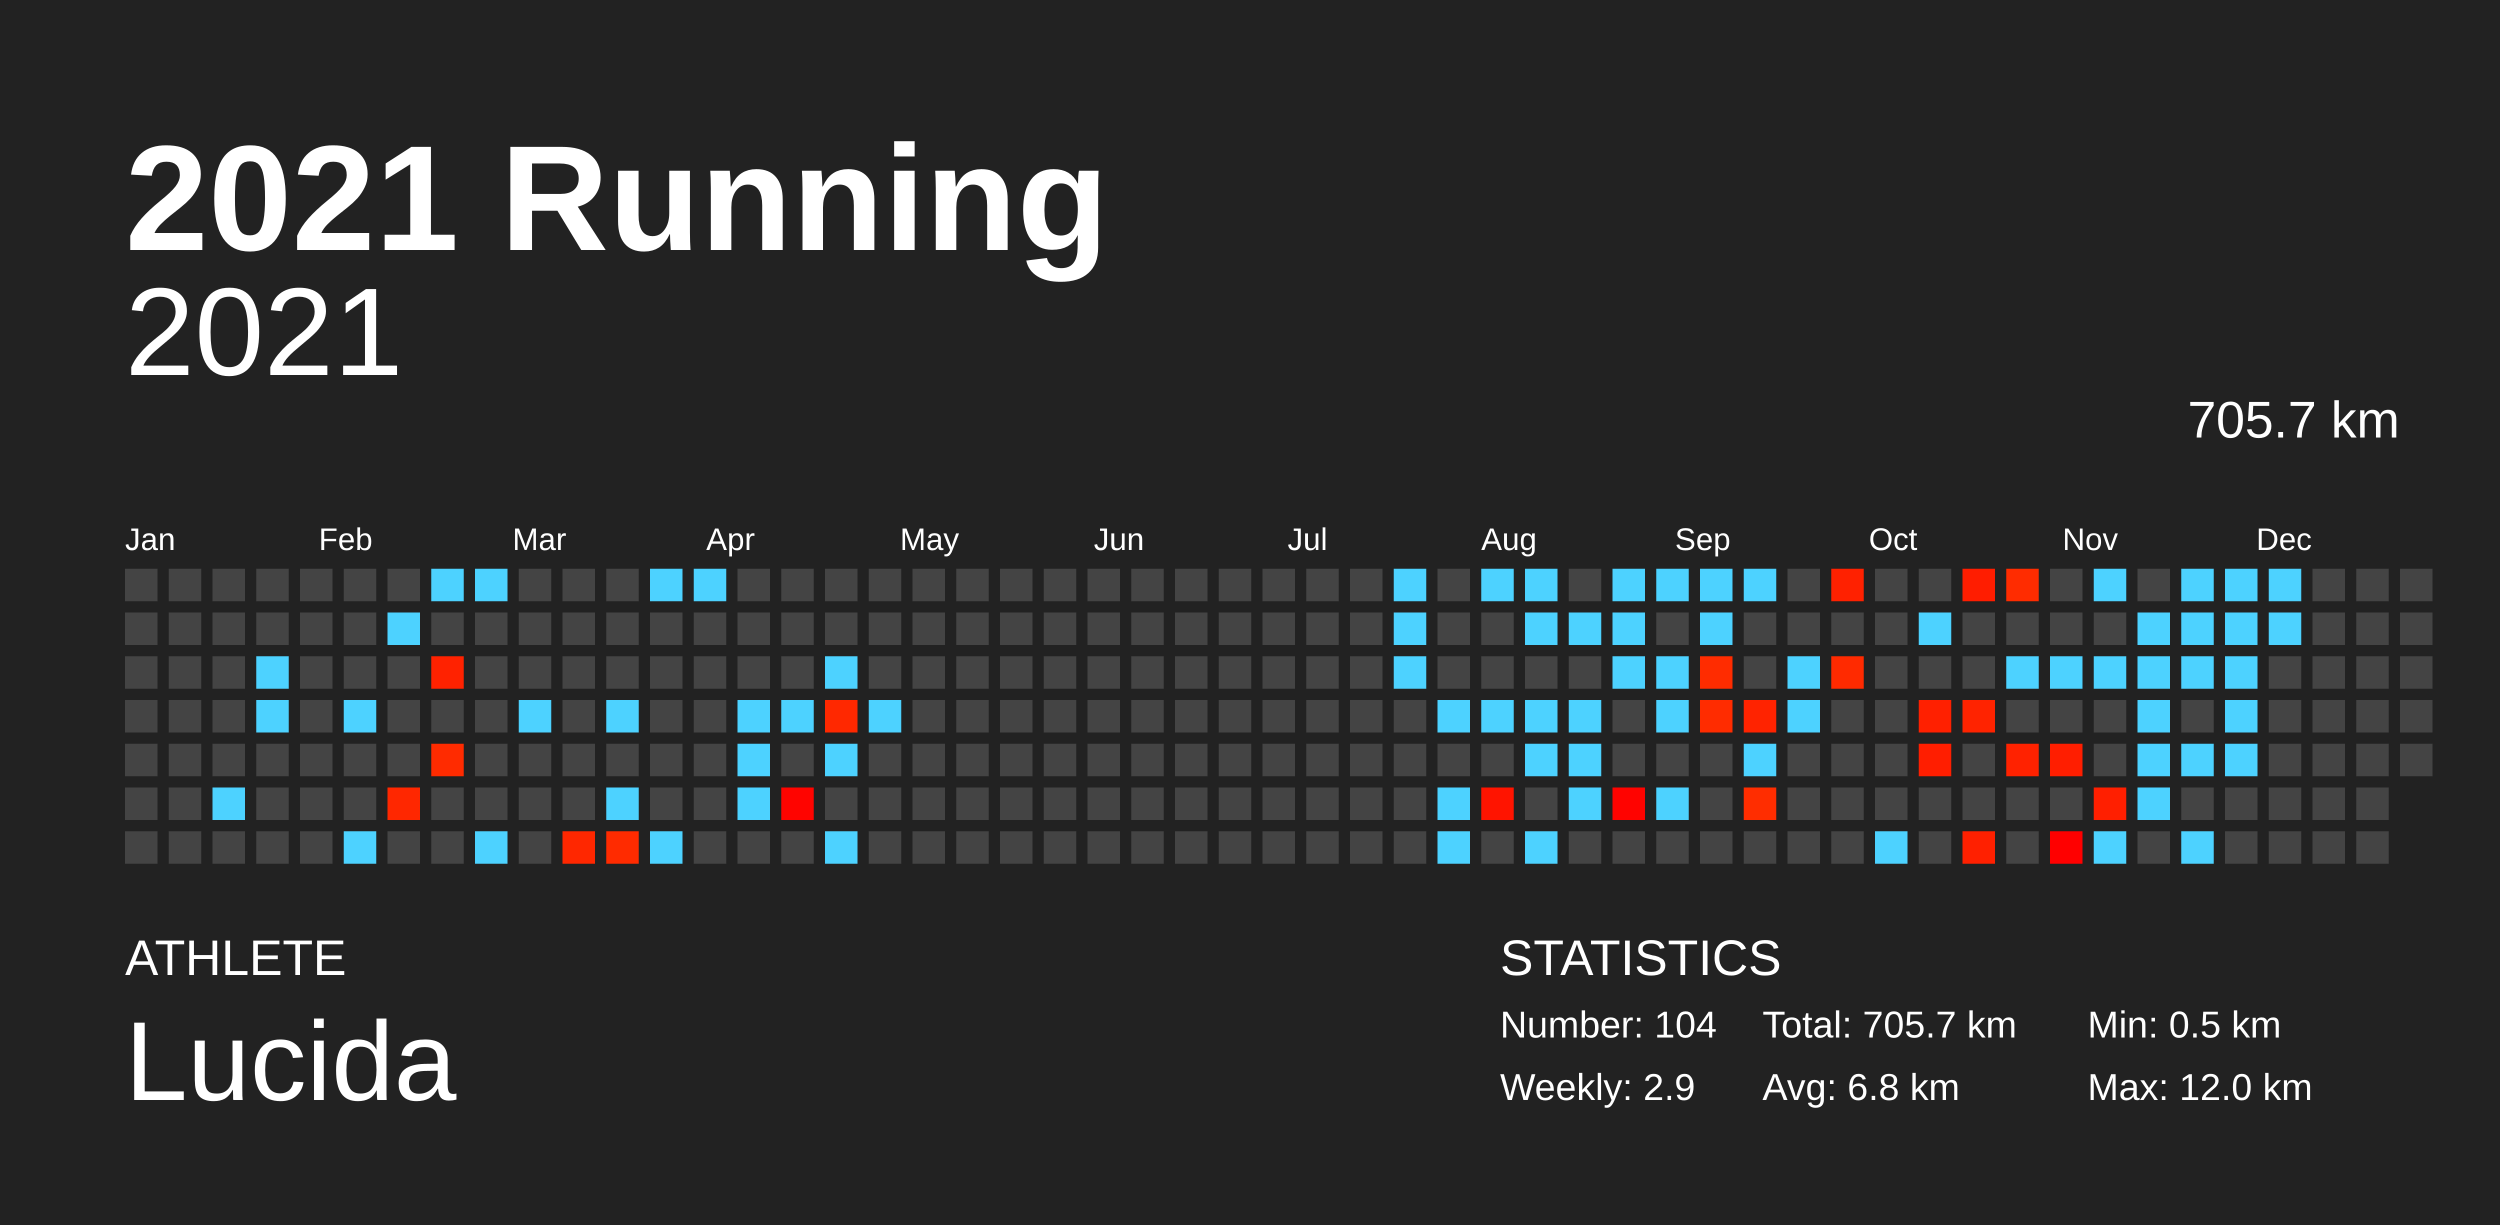
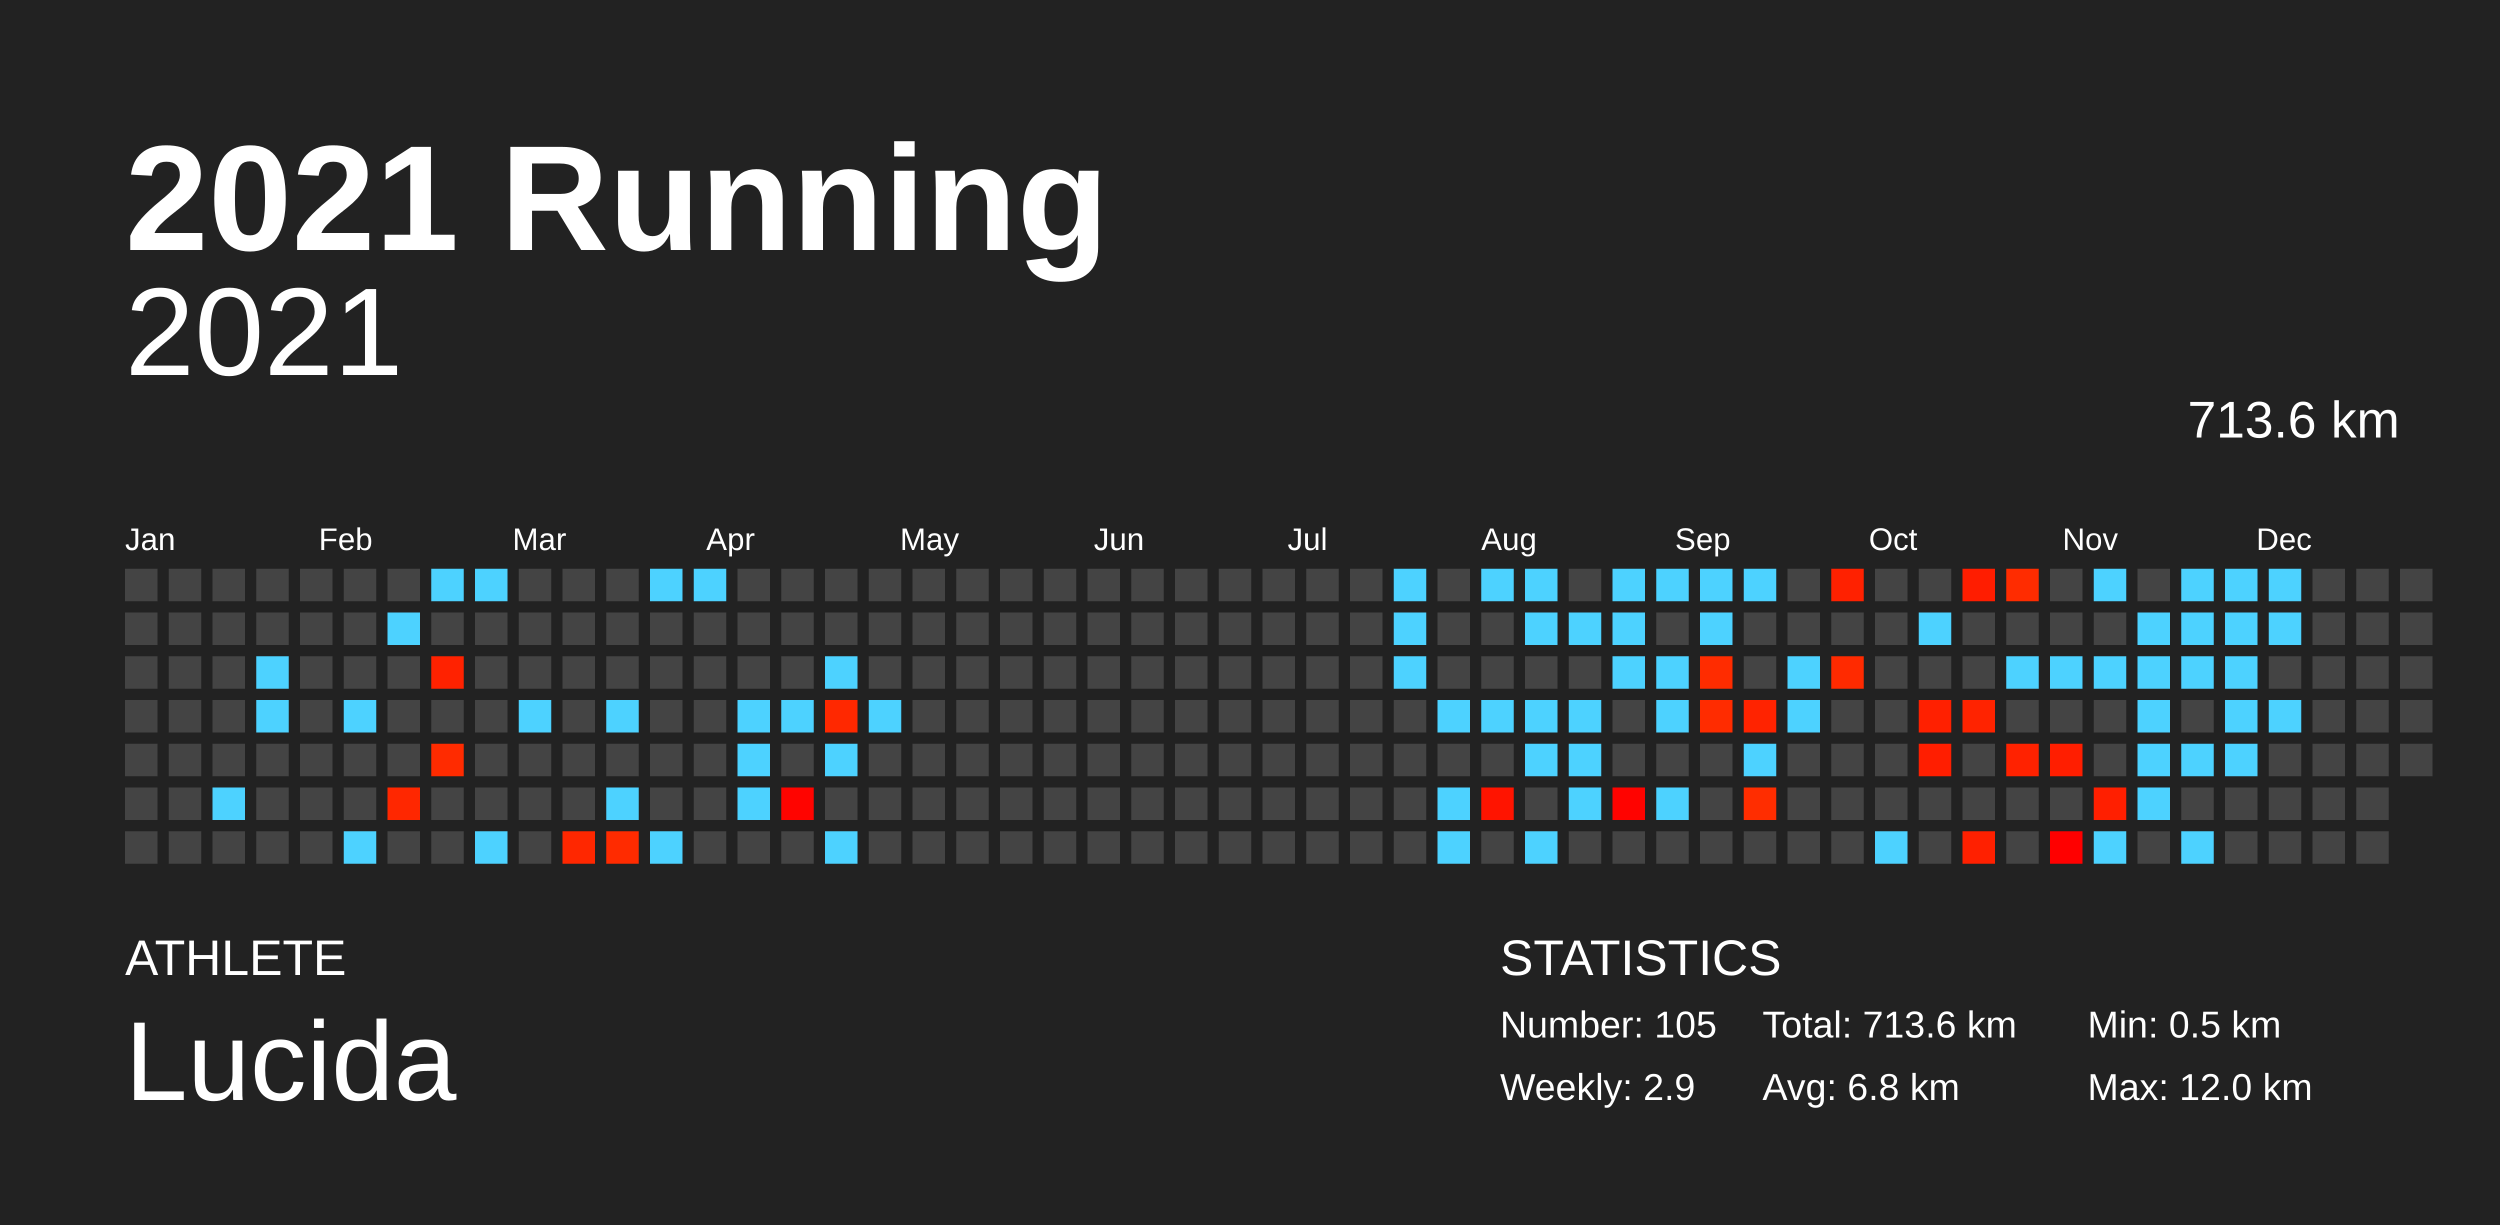
<svg xmlns="http://www.w3.org/2000/svg" baseProfile="full" height="98mm" version="1.1" viewBox="0,0,200,98" width="200mm">
  <defs />
  <rect fill="#222222" height="98" width="200" x="0" y="0" />
  <text fill="#FFFFFF" style="font-size:12px; font-family:Arial; font-weight:bold;" x="10" y="20">2021 Running</text>
  <text fill="#FFFFFF" style="font-size:4px; font-family:Arial" x="10" y="78">ATHLETE</text>
  <text fill="#FFFFFF" style="font-size:9px; font-family:Arial" x="10" y="88">Lucida</text>
  <text fill="#FFFFFF" style="font-size:4px; font-family:Arial" x="120" y="78">STATISTICS</text>
-   <text fill="#FFFFFF" style="font-size:3px; font-family:Arial" x="120" y="83">Number: 104</text>
+   <text fill="#FFFFFF" style="font-size:3px; font-family:Arial" x="120" y="83">Number: 105</text>
  <text fill="#FFFFFF" style="font-size:3px; font-family:Arial" x="120" y="88">Weekly: 2.9</text>
-   <text fill="#FFFFFF" style="font-size:3px; font-family:Arial" x="141" y="83">Total: 705.7 km</text>
+   <text fill="#FFFFFF" style="font-size:3px; font-family:Arial" x="141" y="83">Total: 713.6 km</text>
  <text fill="#FFFFFF" style="font-size:3px; font-family:Arial" x="141" y="88">Avg: 6.8 km</text>
  <text fill="#FFFFFF" style="font-size:3px; font-family:Arial" x="167" y="83">Min: 0.5 km</text>
  <text fill="#FFFFFF" style="font-size:3px; font-family:Arial" x="167" y="88">Max: 12.0 km</text>
  <text alignment-baseline="hanging" fill="#FFFFFF" style="font-size:10.0px; font-family:Arial;" x="10" y="30">2021</text>
-   <text alignment-baseline="hanging" fill="#FFFFFF" style="font-size:4.125px; font-family:Arial;" x="175" y="35">705.7 km</text>
+   <text alignment-baseline="hanging" fill="#FFFFFF" style="font-size:4.125px; font-family:Arial;" x="175" y="35">713.6 km</text>
  <text fill="#FFFFFF" style="font-size:2.5px; font-family:Arial" x="10.0" y="44">Jan</text>
  <text fill="#FFFFFF" style="font-size:2.5px; font-family:Arial" x="25.5" y="44">Feb</text>
  <text fill="#FFFFFF" style="font-size:2.5px; font-family:Arial" x="41.0" y="44">Mar</text>
  <text fill="#FFFFFF" style="font-size:2.5px; font-family:Arial" x="56.5" y="44">Apr</text>
  <text fill="#FFFFFF" style="font-size:2.5px; font-family:Arial" x="72.0" y="44">May</text>
  <text fill="#FFFFFF" style="font-size:2.5px; font-family:Arial" x="87.5" y="44">Jun</text>
  <text fill="#FFFFFF" style="font-size:2.5px; font-family:Arial" x="103.0" y="44">Jul</text>
  <text fill="#FFFFFF" style="font-size:2.5px; font-family:Arial" x="118.5" y="44">Aug</text>
  <text fill="#FFFFFF" style="font-size:2.5px; font-family:Arial" x="134.0" y="44">Sep</text>
  <text fill="#FFFFFF" style="font-size:2.5px; font-family:Arial" x="149.5" y="44">Oct</text>
  <text fill="#FFFFFF" style="font-size:2.5px; font-family:Arial" x="165.0" y="44">Nov</text>
  <text fill="#FFFFFF" style="font-size:2.5px; font-family:Arial" x="180.5" y="44">Dec</text>
  <rect fill="#444444" height="2.6" width="2.6" x="10.0" y="45.5" />
  <rect fill="#444444" height="2.6" width="2.6" x="10.0" y="49.0" />
  <rect fill="#444444" height="2.6" width="2.6" x="10.0" y="52.5" />
  <rect fill="#444444" height="2.6" width="2.6" x="10.0" y="56.0" />
  <rect fill="#444444" height="2.6" width="2.6" x="10.0" y="59.5" />
  <rect fill="#444444" height="2.6" width="2.6" x="10.0" y="63.0" />
  <rect fill="#444444" height="2.6" width="2.6" x="10.0" y="66.5" />
  <rect fill="#444444" height="2.6" width="2.6" x="13.5" y="45.5" />
  <rect fill="#444444" height="2.6" width="2.6" x="13.5" y="49.0" />
  <rect fill="#444444" height="2.6" width="2.6" x="13.5" y="52.5" />
  <rect fill="#444444" height="2.6" width="2.6" x="13.5" y="56.0" />
  <rect fill="#444444" height="2.6" width="2.6" x="13.5" y="59.5" />
  <rect fill="#444444" height="2.6" width="2.6" x="13.5" y="63.0" />
  <rect fill="#444444" height="2.6" width="2.6" x="13.5" y="66.5" />
  <rect fill="#444444" height="2.6" width="2.6" x="17.0" y="45.5" />
  <rect fill="#444444" height="2.6" width="2.6" x="17.0" y="49.0" />
  <rect fill="#444444" height="2.6" width="2.6" x="17.0" y="52.5" />
  <rect fill="#444444" height="2.6" width="2.6" x="17.0" y="56.0" />
  <rect fill="#444444" height="2.6" width="2.6" x="17.0" y="59.5" />
  <rect fill="#4dd2ff" height="2.6" width="2.6" x="17.0" y="63.0" />
  <rect fill="#444444" height="2.6" width="2.6" x="17.0" y="66.5" />
  <rect fill="#444444" height="2.6" width="2.6" x="20.5" y="45.5" />
  <rect fill="#444444" height="2.6" width="2.6" x="20.5" y="49.0" />
  <rect fill="#4dd2ff" height="2.6" width="2.6" x="20.5" y="52.5" />
  <rect fill="#4dd2ff" height="2.6" width="2.6" x="20.5" y="56.0" />
  <rect fill="#444444" height="2.6" width="2.6" x="20.5" y="59.5" />
  <rect fill="#444444" height="2.6" width="2.6" x="20.5" y="63.0" />
  <rect fill="#444444" height="2.6" width="2.6" x="20.5" y="66.5" />
  <rect fill="#444444" height="2.6" width="2.6" x="24.0" y="45.5" />
  <rect fill="#444444" height="2.6" width="2.6" x="24.0" y="49.0" />
  <rect fill="#444444" height="2.6" width="2.6" x="24.0" y="52.5" />
  <rect fill="#444444" height="2.6" width="2.6" x="24.0" y="56.0" />
  <rect fill="#444444" height="2.6" width="2.6" x="24.0" y="59.5" />
  <rect fill="#444444" height="2.6" width="2.6" x="24.0" y="63.0" />
  <rect fill="#444444" height="2.6" width="2.6" x="24.0" y="66.5" />
  <rect fill="#444444" height="2.6" width="2.6" x="27.5" y="45.5" />
  <rect fill="#444444" height="2.6" width="2.6" x="27.5" y="49.0" />
  <rect fill="#444444" height="2.6" width="2.6" x="27.5" y="52.5" />
  <rect fill="#4dd2ff" height="2.6" width="2.6" x="27.5" y="56.0" />
  <rect fill="#444444" height="2.6" width="2.6" x="27.5" y="59.5" />
  <rect fill="#444444" height="2.6" width="2.6" x="27.5" y="63.0" />
  <rect fill="#4dd2ff" height="2.6" width="2.6" x="27.5" y="66.5" />
  <rect fill="#444444" height="2.6" width="2.6" x="31.0" y="45.5" />
  <rect fill="#4dd2ff" height="2.6" width="2.6" x="31.0" y="49.0" />
  <rect fill="#444444" height="2.6" width="2.6" x="31.0" y="52.5" />
  <rect fill="#444444" height="2.6" width="2.6" x="31.0" y="56.0" />
  <rect fill="#444444" height="2.6" width="2.6" x="31.0" y="59.5" />
  <rect fill="#ff2700" height="2.6" width="2.6" x="31.0" y="63.0" />
  <rect fill="#444444" height="2.6" width="2.6" x="31.0" y="66.5" />
  <rect fill="#4dd2ff" height="2.6" width="2.6" x="34.5" y="45.5" />
  <rect fill="#444444" height="2.6" width="2.6" x="34.5" y="49.0" />
  <rect fill="#ff2200" height="2.6" width="2.6" x="34.5" y="52.5" />
  <rect fill="#444444" height="2.6" width="2.6" x="34.5" y="56.0" />
  <rect fill="#ff2b00" height="2.6" width="2.6" x="34.5" y="59.5" />
  <rect fill="#444444" height="2.6" width="2.6" x="34.5" y="63.0" />
  <rect fill="#444444" height="2.6" width="2.6" x="34.5" y="66.5" />
  <rect fill="#4dd2ff" height="2.6" width="2.6" x="38.0" y="45.5" />
  <rect fill="#444444" height="2.6" width="2.6" x="38.0" y="49.0" />
  <rect fill="#444444" height="2.6" width="2.6" x="38.0" y="52.5" />
  <rect fill="#444444" height="2.6" width="2.6" x="38.0" y="56.0" />
  <rect fill="#444444" height="2.6" width="2.6" x="38.0" y="59.5" />
  <rect fill="#444444" height="2.6" width="2.6" x="38.0" y="63.0" />
  <rect fill="#4dd2ff" height="2.6" width="2.6" x="38.0" y="66.5" />
  <rect fill="#444444" height="2.6" width="2.6" x="41.5" y="45.5" />
  <rect fill="#444444" height="2.6" width="2.6" x="41.5" y="49.0" />
  <rect fill="#444444" height="2.6" width="2.6" x="41.5" y="52.5" />
  <rect fill="#4dd2ff" height="2.6" width="2.6" x="41.5" y="56.0" />
  <rect fill="#444444" height="2.6" width="2.6" x="41.5" y="59.5" />
  <rect fill="#444444" height="2.6" width="2.6" x="41.5" y="63.0" />
  <rect fill="#444444" height="2.6" width="2.6" x="41.5" y="66.5" />
  <rect fill="#444444" height="2.6" width="2.6" x="45.0" y="45.5" />
  <rect fill="#444444" height="2.6" width="2.6" x="45.0" y="49.0" />
  <rect fill="#444444" height="2.6" width="2.6" x="45.0" y="52.5" />
  <rect fill="#444444" height="2.6" width="2.6" x="45.0" y="56.0" />
  <rect fill="#444444" height="2.6" width="2.6" x="45.0" y="59.5" />
  <rect fill="#444444" height="2.6" width="2.6" x="45.0" y="63.0" />
  <rect fill="#ff2700" height="2.6" width="2.6" x="45.0" y="66.5" />
  <rect fill="#444444" height="2.6" width="2.6" x="48.5" y="45.5" />
  <rect fill="#444444" height="2.6" width="2.6" x="48.5" y="49.0" />
  <rect fill="#444444" height="2.6" width="2.6" x="48.5" y="52.5" />
  <rect fill="#4dd2ff" height="2.6" width="2.6" x="48.5" y="56.0" />
  <rect fill="#444444" height="2.6" width="2.6" x="48.5" y="59.5" />
  <rect fill="#4dd2ff" height="2.6" width="2.6" x="48.5" y="63.0" />
  <rect fill="#ff2b00" height="2.6" width="2.6" x="48.5" y="66.5" />
  <rect fill="#4dd2ff" height="2.6" width="2.6" x="52.0" y="45.5" />
  <rect fill="#444444" height="2.6" width="2.6" x="52.0" y="49.0" />
  <rect fill="#444444" height="2.6" width="2.6" x="52.0" y="52.5" />
  <rect fill="#444444" height="2.6" width="2.6" x="52.0" y="56.0" />
  <rect fill="#444444" height="2.6" width="2.6" x="52.0" y="59.5" />
  <rect fill="#444444" height="2.6" width="2.6" x="52.0" y="63.0" />
  <rect fill="#4dd2ff" height="2.6" width="2.6" x="52.0" y="66.5" />
  <rect fill="#4dd2ff" height="2.6" width="2.6" x="55.5" y="45.5" />
  <rect fill="#444444" height="2.6" width="2.6" x="55.5" y="49.0" />
  <rect fill="#444444" height="2.6" width="2.6" x="55.5" y="52.5" />
  <rect fill="#444444" height="2.6" width="2.6" x="55.5" y="56.0" />
  <rect fill="#444444" height="2.6" width="2.6" x="55.5" y="59.5" />
  <rect fill="#444444" height="2.6" width="2.6" x="55.5" y="63.0" />
  <rect fill="#444444" height="2.6" width="2.6" x="55.5" y="66.5" />
  <rect fill="#444444" height="2.6" width="2.6" x="59.0" y="45.5" />
  <rect fill="#444444" height="2.6" width="2.6" x="59.0" y="49.0" />
  <rect fill="#444444" height="2.6" width="2.6" x="59.0" y="52.5" />
  <rect fill="#4dd2ff" height="2.6" width="2.6" x="59.0" y="56.0" />
  <rect fill="#4dd2ff" height="2.6" width="2.6" x="59.0" y="59.5" />
  <rect fill="#4dd2ff" height="2.6" width="2.6" x="59.0" y="63.0" />
  <rect fill="#444444" height="2.6" width="2.6" x="59.0" y="66.5" />
  <rect fill="#444444" height="2.6" width="2.6" x="62.5" y="45.5" />
  <rect fill="#444444" height="2.6" width="2.6" x="62.5" y="49.0" />
  <rect fill="#444444" height="2.6" width="2.6" x="62.5" y="52.5" />
  <rect fill="#4dd2ff" height="2.6" width="2.6" x="62.5" y="56.0" />
  <rect fill="#444444" height="2.6" width="2.6" x="62.5" y="59.5" />
  <rect fill="#ff0400" height="2.6" width="2.6" x="62.5" y="63.0" />
  <rect fill="#444444" height="2.6" width="2.6" x="62.5" y="66.5" />
  <rect fill="#444444" height="2.6" width="2.6" x="66.0" y="45.5" />
  <rect fill="#444444" height="2.6" width="2.6" x="66.0" y="49.0" />
  <rect fill="#4dd2ff" height="2.6" width="2.6" x="66.0" y="52.5" />
  <rect fill="#ff2800" height="2.6" width="2.6" x="66.0" y="56.0" />
  <rect fill="#4dd2ff" height="2.6" width="2.6" x="66.0" y="59.5" />
  <rect fill="#444444" height="2.6" width="2.6" x="66.0" y="63.0" />
  <rect fill="#4dd2ff" height="2.6" width="2.6" x="66.0" y="66.5" />
  <rect fill="#444444" height="2.6" width="2.6" x="69.5" y="45.5" />
  <rect fill="#444444" height="2.6" width="2.6" x="69.5" y="49.0" />
  <rect fill="#444444" height="2.6" width="2.6" x="69.5" y="52.5" />
  <rect fill="#4dd2ff" height="2.6" width="2.6" x="69.5" y="56.0" />
  <rect fill="#444444" height="2.6" width="2.6" x="69.5" y="59.5" />
  <rect fill="#444444" height="2.6" width="2.6" x="69.5" y="63.0" />
  <rect fill="#444444" height="2.6" width="2.6" x="69.5" y="66.5" />
  <rect fill="#444444" height="2.6" width="2.6" x="73.0" y="45.5" />
  <rect fill="#444444" height="2.6" width="2.6" x="73.0" y="49.0" />
  <rect fill="#444444" height="2.6" width="2.6" x="73.0" y="52.5" />
  <rect fill="#444444" height="2.6" width="2.6" x="73.0" y="56.0" />
  <rect fill="#444444" height="2.6" width="2.6" x="73.0" y="59.5" />
  <rect fill="#444444" height="2.6" width="2.6" x="73.0" y="63.0" />
  <rect fill="#444444" height="2.6" width="2.6" x="73.0" y="66.5" />
  <rect fill="#444444" height="2.6" width="2.6" x="76.5" y="45.5" />
  <rect fill="#444444" height="2.6" width="2.6" x="76.5" y="49.0" />
  <rect fill="#444444" height="2.6" width="2.6" x="76.5" y="52.5" />
  <rect fill="#444444" height="2.6" width="2.6" x="76.5" y="56.0" />
  <rect fill="#444444" height="2.6" width="2.6" x="76.5" y="59.5" />
  <rect fill="#444444" height="2.6" width="2.6" x="76.5" y="63.0" />
  <rect fill="#444444" height="2.6" width="2.6" x="76.5" y="66.5" />
  <rect fill="#444444" height="2.6" width="2.6" x="80.0" y="45.5" />
  <rect fill="#444444" height="2.6" width="2.6" x="80.0" y="49.0" />
  <rect fill="#444444" height="2.6" width="2.6" x="80.0" y="52.5" />
  <rect fill="#444444" height="2.6" width="2.6" x="80.0" y="56.0" />
  <rect fill="#444444" height="2.6" width="2.6" x="80.0" y="59.5" />
  <rect fill="#444444" height="2.6" width="2.6" x="80.0" y="63.0" />
  <rect fill="#444444" height="2.6" width="2.6" x="80.0" y="66.5" />
  <rect fill="#444444" height="2.6" width="2.6" x="83.5" y="45.5" />
  <rect fill="#444444" height="2.6" width="2.6" x="83.5" y="49.0" />
  <rect fill="#444444" height="2.6" width="2.6" x="83.5" y="52.5" />
  <rect fill="#444444" height="2.6" width="2.6" x="83.5" y="56.0" />
  <rect fill="#444444" height="2.6" width="2.6" x="83.5" y="59.5" />
  <rect fill="#444444" height="2.6" width="2.6" x="83.5" y="63.0" />
  <rect fill="#444444" height="2.6" width="2.6" x="83.5" y="66.5" />
  <rect fill="#444444" height="2.6" width="2.6" x="87.0" y="45.5" />
  <rect fill="#444444" height="2.6" width="2.6" x="87.0" y="49.0" />
  <rect fill="#444444" height="2.6" width="2.6" x="87.0" y="52.5" />
  <rect fill="#444444" height="2.6" width="2.6" x="87.0" y="56.0" />
  <rect fill="#444444" height="2.6" width="2.6" x="87.0" y="59.5" />
  <rect fill="#444444" height="2.6" width="2.6" x="87.0" y="63.0" />
  <rect fill="#444444" height="2.6" width="2.6" x="87.0" y="66.5" />
  <rect fill="#444444" height="2.6" width="2.6" x="90.5" y="45.5" />
  <rect fill="#444444" height="2.6" width="2.6" x="90.5" y="49.0" />
  <rect fill="#444444" height="2.6" width="2.6" x="90.5" y="52.5" />
  <rect fill="#444444" height="2.6" width="2.6" x="90.5" y="56.0" />
  <rect fill="#444444" height="2.6" width="2.6" x="90.5" y="59.5" />
  <rect fill="#444444" height="2.6" width="2.6" x="90.5" y="63.0" />
  <rect fill="#444444" height="2.6" width="2.6" x="90.5" y="66.5" />
  <rect fill="#444444" height="2.6" width="2.6" x="94.0" y="45.5" />
  <rect fill="#444444" height="2.6" width="2.6" x="94.0" y="49.0" />
  <rect fill="#444444" height="2.6" width="2.6" x="94.0" y="52.5" />
  <rect fill="#444444" height="2.6" width="2.6" x="94.0" y="56.0" />
  <rect fill="#444444" height="2.6" width="2.6" x="94.0" y="59.5" />
  <rect fill="#444444" height="2.6" width="2.6" x="94.0" y="63.0" />
  <rect fill="#444444" height="2.6" width="2.6" x="94.0" y="66.5" />
  <rect fill="#444444" height="2.6" width="2.6" x="97.5" y="45.5" />
  <rect fill="#444444" height="2.6" width="2.6" x="97.5" y="49.0" />
  <rect fill="#444444" height="2.6" width="2.6" x="97.5" y="52.5" />
  <rect fill="#444444" height="2.6" width="2.6" x="97.5" y="56.0" />
  <rect fill="#444444" height="2.6" width="2.6" x="97.5" y="59.5" />
  <rect fill="#444444" height="2.6" width="2.6" x="97.5" y="63.0" />
  <rect fill="#444444" height="2.6" width="2.6" x="97.5" y="66.5" />
  <rect fill="#444444" height="2.6" width="2.6" x="101.0" y="45.5" />
  <rect fill="#444444" height="2.6" width="2.6" x="101.0" y="49.0" />
  <rect fill="#444444" height="2.6" width="2.6" x="101.0" y="52.5" />
  <rect fill="#444444" height="2.6" width="2.6" x="101.0" y="56.0" />
  <rect fill="#444444" height="2.6" width="2.6" x="101.0" y="59.5" />
  <rect fill="#444444" height="2.6" width="2.6" x="101.0" y="63.0" />
  <rect fill="#444444" height="2.6" width="2.6" x="101.0" y="66.5" />
  <rect fill="#444444" height="2.6" width="2.6" x="104.5" y="45.5" />
  <rect fill="#444444" height="2.6" width="2.6" x="104.5" y="49.0" />
  <rect fill="#444444" height="2.6" width="2.6" x="104.5" y="52.5" />
  <rect fill="#444444" height="2.6" width="2.6" x="104.5" y="56.0" />
  <rect fill="#444444" height="2.6" width="2.6" x="104.5" y="59.5" />
  <rect fill="#444444" height="2.6" width="2.6" x="104.5" y="63.0" />
  <rect fill="#444444" height="2.6" width="2.6" x="104.5" y="66.5" />
  <rect fill="#444444" height="2.6" width="2.6" x="108.0" y="45.5" />
  <rect fill="#444444" height="2.6" width="2.6" x="108.0" y="49.0" />
  <rect fill="#444444" height="2.6" width="2.6" x="108.0" y="52.5" />
  <rect fill="#444444" height="2.6" width="2.6" x="108.0" y="56.0" />
  <rect fill="#444444" height="2.6" width="2.6" x="108.0" y="59.5" />
  <rect fill="#444444" height="2.6" width="2.6" x="108.0" y="63.0" />
  <rect fill="#444444" height="2.6" width="2.6" x="108.0" y="66.5" />
  <rect fill="#4dd2ff" height="2.6" width="2.6" x="111.5" y="45.5" />
  <rect fill="#4dd2ff" height="2.6" width="2.6" x="111.5" y="49.0" />
  <rect fill="#4dd2ff" height="2.6" width="2.6" x="111.5" y="52.5" />
  <rect fill="#444444" height="2.6" width="2.6" x="111.5" y="56.0" />
  <rect fill="#444444" height="2.6" width="2.6" x="111.5" y="59.5" />
  <rect fill="#444444" height="2.6" width="2.6" x="111.5" y="63.0" />
  <rect fill="#444444" height="2.6" width="2.6" x="111.5" y="66.5" />
  <rect fill="#444444" height="2.6" width="2.6" x="115.0" y="45.5" />
  <rect fill="#444444" height="2.6" width="2.6" x="115.0" y="49.0" />
  <rect fill="#444444" height="2.6" width="2.6" x="115.0" y="52.5" />
  <rect fill="#4dd2ff" height="2.6" width="2.6" x="115.0" y="56.0" />
  <rect fill="#444444" height="2.6" width="2.6" x="115.0" y="59.5" />
  <rect fill="#4dd2ff" height="2.6" width="2.6" x="115.0" y="63.0" />
  <rect fill="#4dd2ff" height="2.6" width="2.6" x="115.0" y="66.5" />
  <rect fill="#4dd2ff" height="2.6" width="2.6" x="118.5" y="45.5" />
  <rect fill="#444444" height="2.6" width="2.6" x="118.5" y="49.0" />
  <rect fill="#444444" height="2.6" width="2.6" x="118.5" y="52.5" />
  <rect fill="#4dd2ff" height="2.6" width="2.6" x="118.5" y="56.0" />
  <rect fill="#444444" height="2.6" width="2.6" x="118.5" y="59.5" />
  <rect fill="#ff1400" height="2.6" width="2.6" x="118.5" y="63.0" />
  <rect fill="#444444" height="2.6" width="2.6" x="118.5" y="66.5" />
  <rect fill="#4dd2ff" height="2.6" width="2.6" x="122.0" y="45.5" />
  <rect fill="#4dd2ff" height="2.6" width="2.6" x="122.0" y="49.0" />
  <rect fill="#444444" height="2.6" width="2.6" x="122.0" y="52.5" />
  <rect fill="#4dd2ff" height="2.6" width="2.6" x="122.0" y="56.0" />
  <rect fill="#4dd2ff" height="2.6" width="2.6" x="122.0" y="59.5" />
  <rect fill="#444444" height="2.6" width="2.6" x="122.0" y="63.0" />
  <rect fill="#4dd2ff" height="2.6" width="2.6" x="122.0" y="66.5" />
  <rect fill="#444444" height="2.6" width="2.6" x="125.5" y="45.5" />
  <rect fill="#4dd2ff" height="2.6" width="2.6" x="125.5" y="49.0" />
  <rect fill="#444444" height="2.6" width="2.6" x="125.5" y="52.5" />
  <rect fill="#4dd2ff" height="2.6" width="2.6" x="125.5" y="56.0" />
  <rect fill="#4dd2ff" height="2.6" width="2.6" x="125.5" y="59.5" />
  <rect fill="#4dd2ff" height="2.6" width="2.6" x="125.5" y="63.0" />
  <rect fill="#444444" height="2.6" width="2.6" x="125.5" y="66.5" />
  <rect fill="#4dd2ff" height="2.6" width="2.6" x="129.0" y="45.5" />
  <rect fill="#4dd2ff" height="2.6" width="2.6" x="129.0" y="49.0" />
  <rect fill="#4dd2ff" height="2.6" width="2.6" x="129.0" y="52.5" />
  <rect fill="#444444" height="2.6" width="2.6" x="129.0" y="56.0" />
  <rect fill="#444444" height="2.6" width="2.6" x="129.0" y="59.5" />
  <rect fill="#ff0300" height="2.6" width="2.6" x="129.0" y="63.0" />
  <rect fill="#444444" height="2.6" width="2.6" x="129.0" y="66.5" />
  <rect fill="#4dd2ff" height="2.6" width="2.6" x="132.5" y="45.5" />
  <rect fill="#444444" height="2.6" width="2.6" x="132.5" y="49.0" />
  <rect fill="#4dd2ff" height="2.6" width="2.6" x="132.5" y="52.5" />
  <rect fill="#4dd2ff" height="2.6" width="2.6" x="132.5" y="56.0" />
  <rect fill="#444444" height="2.6" width="2.6" x="132.5" y="59.5" />
  <rect fill="#4dd2ff" height="2.6" width="2.6" x="132.5" y="63.0" />
  <rect fill="#444444" height="2.6" width="2.6" x="132.5" y="66.5" />
  <rect fill="#4dd2ff" height="2.6" width="2.6" x="136.0" y="45.5" />
  <rect fill="#4dd2ff" height="2.6" width="2.6" x="136.0" y="49.0" />
  <rect fill="#ff2c00" height="2.6" width="2.6" x="136.0" y="52.5" />
  <rect fill="#ff2c00" height="2.6" width="2.6" x="136.0" y="56.0" />
  <rect fill="#444444" height="2.6" width="2.6" x="136.0" y="59.5" />
  <rect fill="#444444" height="2.6" width="2.6" x="136.0" y="63.0" />
  <rect fill="#444444" height="2.6" width="2.6" x="136.0" y="66.5" />
  <rect fill="#4dd2ff" height="2.6" width="2.6" x="139.5" y="45.5" />
  <rect fill="#444444" height="2.6" width="2.6" x="139.5" y="49.0" />
  <rect fill="#444444" height="2.6" width="2.6" x="139.5" y="52.5" />
  <rect fill="#ff2300" height="2.6" width="2.6" x="139.5" y="56.0" />
  <rect fill="#4dd2ff" height="2.6" width="2.6" x="139.5" y="59.5" />
  <rect fill="#ff2d00" height="2.6" width="2.6" x="139.5" y="63.0" />
  <rect fill="#444444" height="2.6" width="2.6" x="139.5" y="66.5" />
  <rect fill="#444444" height="2.6" width="2.6" x="143.0" y="45.5" />
  <rect fill="#444444" height="2.6" width="2.6" x="143.0" y="49.0" />
  <rect fill="#4dd2ff" height="2.6" width="2.6" x="143.0" y="52.5" />
  <rect fill="#4dd2ff" height="2.6" width="2.6" x="143.0" y="56.0" />
  <rect fill="#444444" height="2.6" width="2.6" x="143.0" y="59.5" />
  <rect fill="#444444" height="2.6" width="2.6" x="143.0" y="63.0" />
  <rect fill="#444444" height="2.6" width="2.6" x="143.0" y="66.5" />
  <rect fill="#ff2100" height="2.6" width="2.6" x="146.5" y="45.5" />
  <rect fill="#444444" height="2.6" width="2.6" x="146.5" y="49.0" />
  <rect fill="#ff2a00" height="2.6" width="2.6" x="146.5" y="52.5" />
  <rect fill="#444444" height="2.6" width="2.6" x="146.5" y="56.0" />
  <rect fill="#444444" height="2.6" width="2.6" x="146.5" y="59.5" />
  <rect fill="#444444" height="2.6" width="2.6" x="146.5" y="63.0" />
  <rect fill="#444444" height="2.6" width="2.6" x="146.5" y="66.5" />
  <rect fill="#444444" height="2.6" width="2.6" x="150.0" y="45.5" />
  <rect fill="#444444" height="2.6" width="2.6" x="150.0" y="49.0" />
  <rect fill="#444444" height="2.6" width="2.6" x="150.0" y="52.5" />
  <rect fill="#444444" height="2.6" width="2.6" x="150.0" y="56.0" />
  <rect fill="#444444" height="2.6" width="2.6" x="150.0" y="59.5" />
  <rect fill="#444444" height="2.6" width="2.6" x="150.0" y="63.0" />
  <rect fill="#4dd2ff" height="2.6" width="2.6" x="150.0" y="66.5" />
  <rect fill="#444444" height="2.6" width="2.6" x="153.5" y="45.5" />
  <rect fill="#4dd2ff" height="2.6" width="2.6" x="153.5" y="49.0" />
  <rect fill="#444444" height="2.6" width="2.6" x="153.5" y="52.5" />
  <rect fill="#ff2000" height="2.6" width="2.6" x="153.5" y="56.0" />
  <rect fill="#ff1e00" height="2.6" width="2.6" x="153.5" y="59.5" />
  <rect fill="#444444" height="2.6" width="2.6" x="153.5" y="63.0" />
  <rect fill="#444444" height="2.6" width="2.6" x="153.5" y="66.5" />
  <rect fill="#ff1d00" height="2.6" width="2.6" x="157.0" y="45.5" />
  <rect fill="#444444" height="2.6" width="2.6" x="157.0" y="49.0" />
  <rect fill="#444444" height="2.6" width="2.6" x="157.0" y="52.5" />
  <rect fill="#ff2300" height="2.6" width="2.6" x="157.0" y="56.0" />
  <rect fill="#444444" height="2.6" width="2.6" x="157.0" y="59.5" />
  <rect fill="#444444" height="2.6" width="2.6" x="157.0" y="63.0" />
  <rect fill="#ff2000" height="2.6" width="2.6" x="157.0" y="66.5" />
  <rect fill="#ff2c00" height="2.6" width="2.6" x="160.5" y="45.5" />
  <rect fill="#444444" height="2.6" width="2.6" x="160.5" y="49.0" />
  <rect fill="#4dd2ff" height="2.6" width="2.6" x="160.5" y="52.5" />
  <rect fill="#444444" height="2.6" width="2.6" x="160.5" y="56.0" />
  <rect fill="#ff2200" height="2.6" width="2.6" x="160.5" y="59.5" />
  <rect fill="#444444" height="2.6" width="2.6" x="160.5" y="63.0" />
  <rect fill="#444444" height="2.6" width="2.6" x="160.5" y="66.5" />
  <rect fill="#444444" height="2.6" width="2.6" x="164.0" y="45.5" />
  <rect fill="#444444" height="2.6" width="2.6" x="164.0" y="49.0" />
  <rect fill="#4dd2ff" height="2.6" width="2.6" x="164.0" y="52.5" />
  <rect fill="#444444" height="2.6" width="2.6" x="164.0" y="56.0" />
  <rect fill="#ff1e00" height="2.6" width="2.6" x="164.0" y="59.5" />
  <rect fill="#444444" height="2.6" width="2.6" x="164.0" y="63.0" />
  <rect fill="#ff0000" height="2.6" width="2.6" x="164.0" y="66.5" />
  <rect fill="#4dd2ff" height="2.6" width="2.6" x="167.5" y="45.5" />
  <rect fill="#444444" height="2.6" width="2.6" x="167.5" y="49.0" />
  <rect fill="#4dd2ff" height="2.6" width="2.6" x="167.5" y="52.5" />
  <rect fill="#444444" height="2.6" width="2.6" x="167.5" y="56.0" />
  <rect fill="#444444" height="2.6" width="2.6" x="167.5" y="59.5" />
  <rect fill="#ff1f00" height="2.6" width="2.6" x="167.5" y="63.0" />
  <rect fill="#4dd2ff" height="2.6" width="2.6" x="167.5" y="66.5" />
  <rect fill="#444444" height="2.6" width="2.6" x="171.0" y="45.5" />
  <rect fill="#4dd2ff" height="2.6" width="2.6" x="171.0" y="49.0" />
  <rect fill="#4dd2ff" height="2.6" width="2.6" x="171.0" y="52.5" />
  <rect fill="#4dd2ff" height="2.6" width="2.6" x="171.0" y="56.0" />
  <rect fill="#4dd2ff" height="2.6" width="2.6" x="171.0" y="59.5" />
  <rect fill="#4dd2ff" height="2.6" width="2.6" x="171.0" y="63.0" />
  <rect fill="#444444" height="2.6" width="2.6" x="171.0" y="66.5" />
  <rect fill="#4dd2ff" height="2.6" width="2.6" x="174.5" y="45.5" />
  <rect fill="#4dd2ff" height="2.6" width="2.6" x="174.5" y="49.0" />
  <rect fill="#4dd2ff" height="2.6" width="2.6" x="174.5" y="52.5" />
  <rect fill="#444444" height="2.6" width="2.6" x="174.5" y="56.0" />
  <rect fill="#4dd2ff" height="2.6" width="2.6" x="174.5" y="59.5" />
  <rect fill="#444444" height="2.6" width="2.6" x="174.5" y="63.0" />
  <rect fill="#4dd2ff" height="2.6" width="2.6" x="174.5" y="66.5" />
  <rect fill="#4dd2ff" height="2.6" width="2.6" x="178.0" y="45.5" />
  <rect fill="#4dd2ff" height="2.6" width="2.6" x="178.0" y="49.0" />
  <rect fill="#4dd2ff" height="2.6" width="2.6" x="178.0" y="52.5" />
  <rect fill="#4dd2ff" height="2.6" width="2.6" x="178.0" y="56.0" />
  <rect fill="#4dd2ff" height="2.6" width="2.6" x="178.0" y="59.5" />
  <rect fill="#444444" height="2.6" width="2.6" x="178.0" y="63.0" />
  <rect fill="#444444" height="2.6" width="2.6" x="178.0" y="66.5" />
  <rect fill="#4dd2ff" height="2.6" width="2.6" x="181.5" y="45.5" />
  <rect fill="#4dd2ff" height="2.6" width="2.6" x="181.5" y="49.0" />
  <rect fill="#444444" height="2.6" width="2.6" x="181.5" y="52.5" />
-   <rect fill="#444444" height="2.6" width="2.6" x="181.5" y="56.0" />
+   <rect fill="#4dd2ff" height="2.6" width="2.6" x="181.5" y="56.0" />
  <rect fill="#444444" height="2.6" width="2.6" x="181.5" y="59.5" />
  <rect fill="#444444" height="2.6" width="2.6" x="181.5" y="63.0" />
  <rect fill="#444444" height="2.6" width="2.6" x="181.5" y="66.5" />
  <rect fill="#444444" height="2.6" width="2.6" x="185.0" y="45.5" />
  <rect fill="#444444" height="2.6" width="2.6" x="185.0" y="49.0" />
  <rect fill="#444444" height="2.6" width="2.6" x="185.0" y="52.5" />
  <rect fill="#444444" height="2.6" width="2.6" x="185.0" y="56.0" />
  <rect fill="#444444" height="2.6" width="2.6" x="185.0" y="59.5" />
  <rect fill="#444444" height="2.6" width="2.6" x="185.0" y="63.0" />
  <rect fill="#444444" height="2.6" width="2.6" x="185.0" y="66.5" />
  <rect fill="#444444" height="2.6" width="2.6" x="188.5" y="45.5" />
  <rect fill="#444444" height="2.6" width="2.6" x="188.5" y="49.0" />
  <rect fill="#444444" height="2.6" width="2.6" x="188.5" y="52.5" />
  <rect fill="#444444" height="2.6" width="2.6" x="188.5" y="56.0" />
  <rect fill="#444444" height="2.6" width="2.6" x="188.5" y="59.5" />
  <rect fill="#444444" height="2.6" width="2.6" x="188.5" y="63.0" />
  <rect fill="#444444" height="2.6" width="2.6" x="188.5" y="66.5" />
  <rect fill="#444444" height="2.6" width="2.6" x="192.0" y="45.5" />
  <rect fill="#444444" height="2.6" width="2.6" x="192.0" y="49.0" />
  <rect fill="#444444" height="2.6" width="2.6" x="192.0" y="52.5" />
  <rect fill="#444444" height="2.6" width="2.6" x="192.0" y="56.0" />
  <rect fill="#444444" height="2.6" width="2.6" x="192.0" y="59.5" />
</svg>
